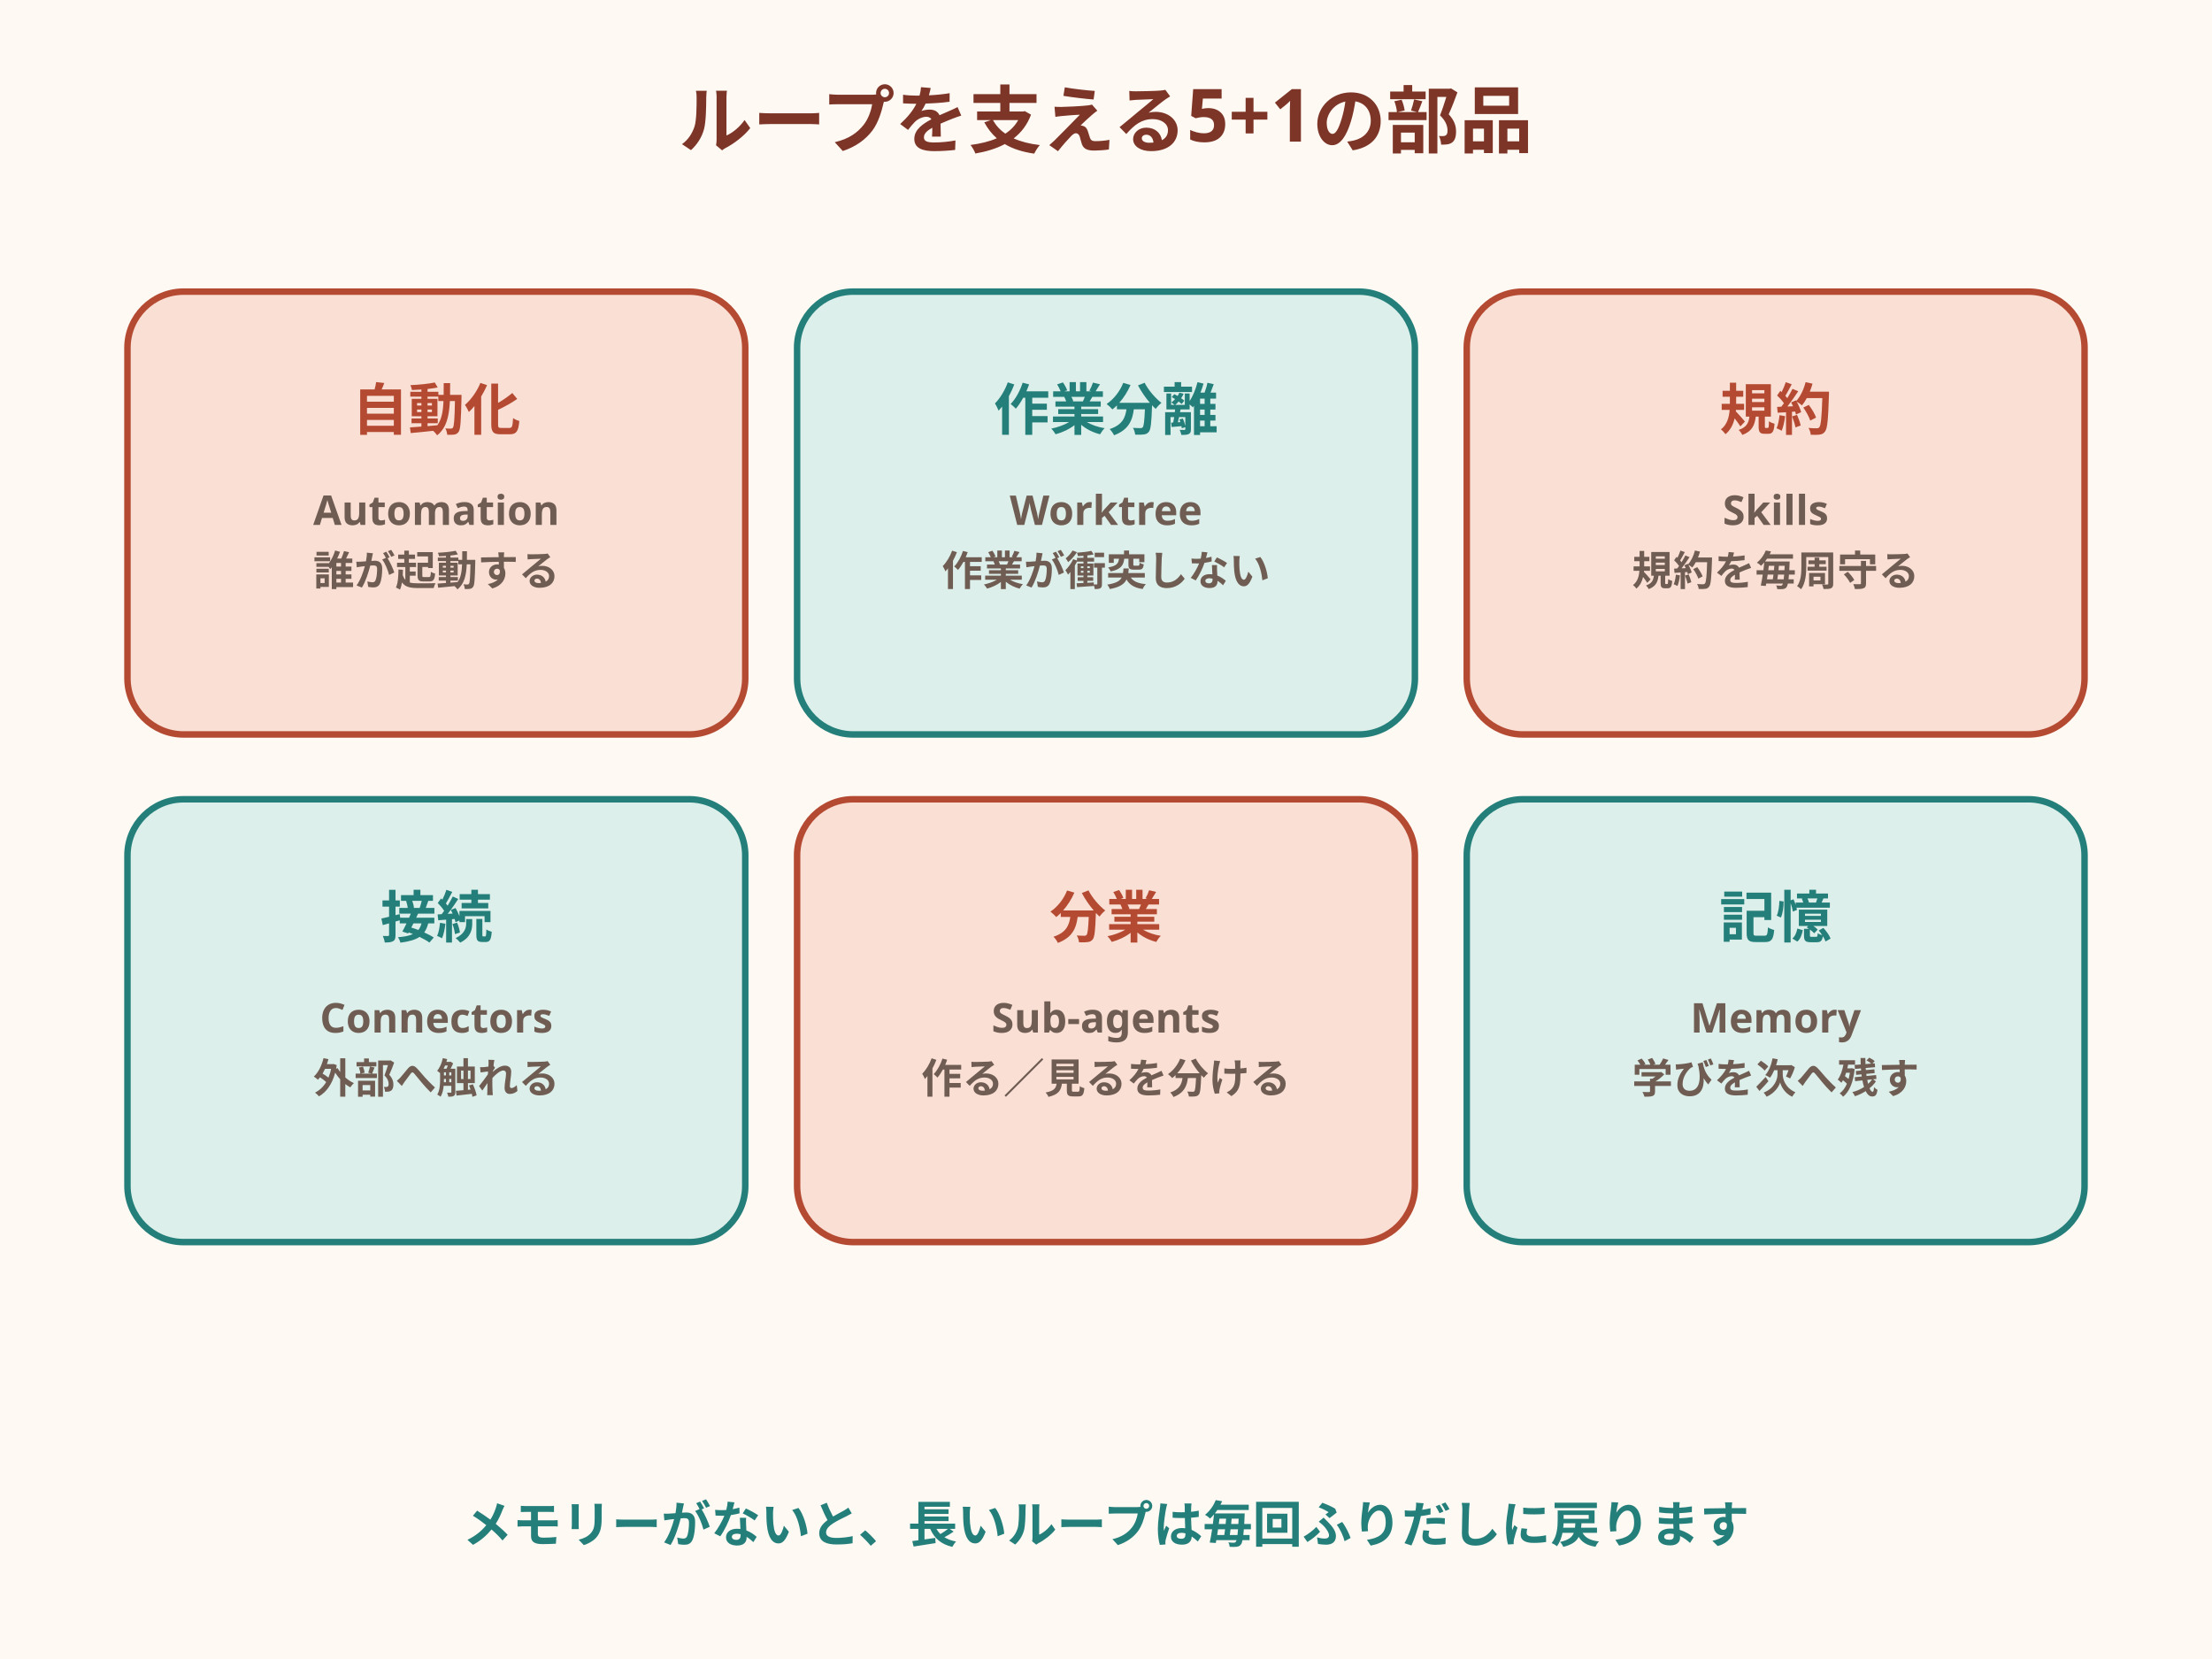
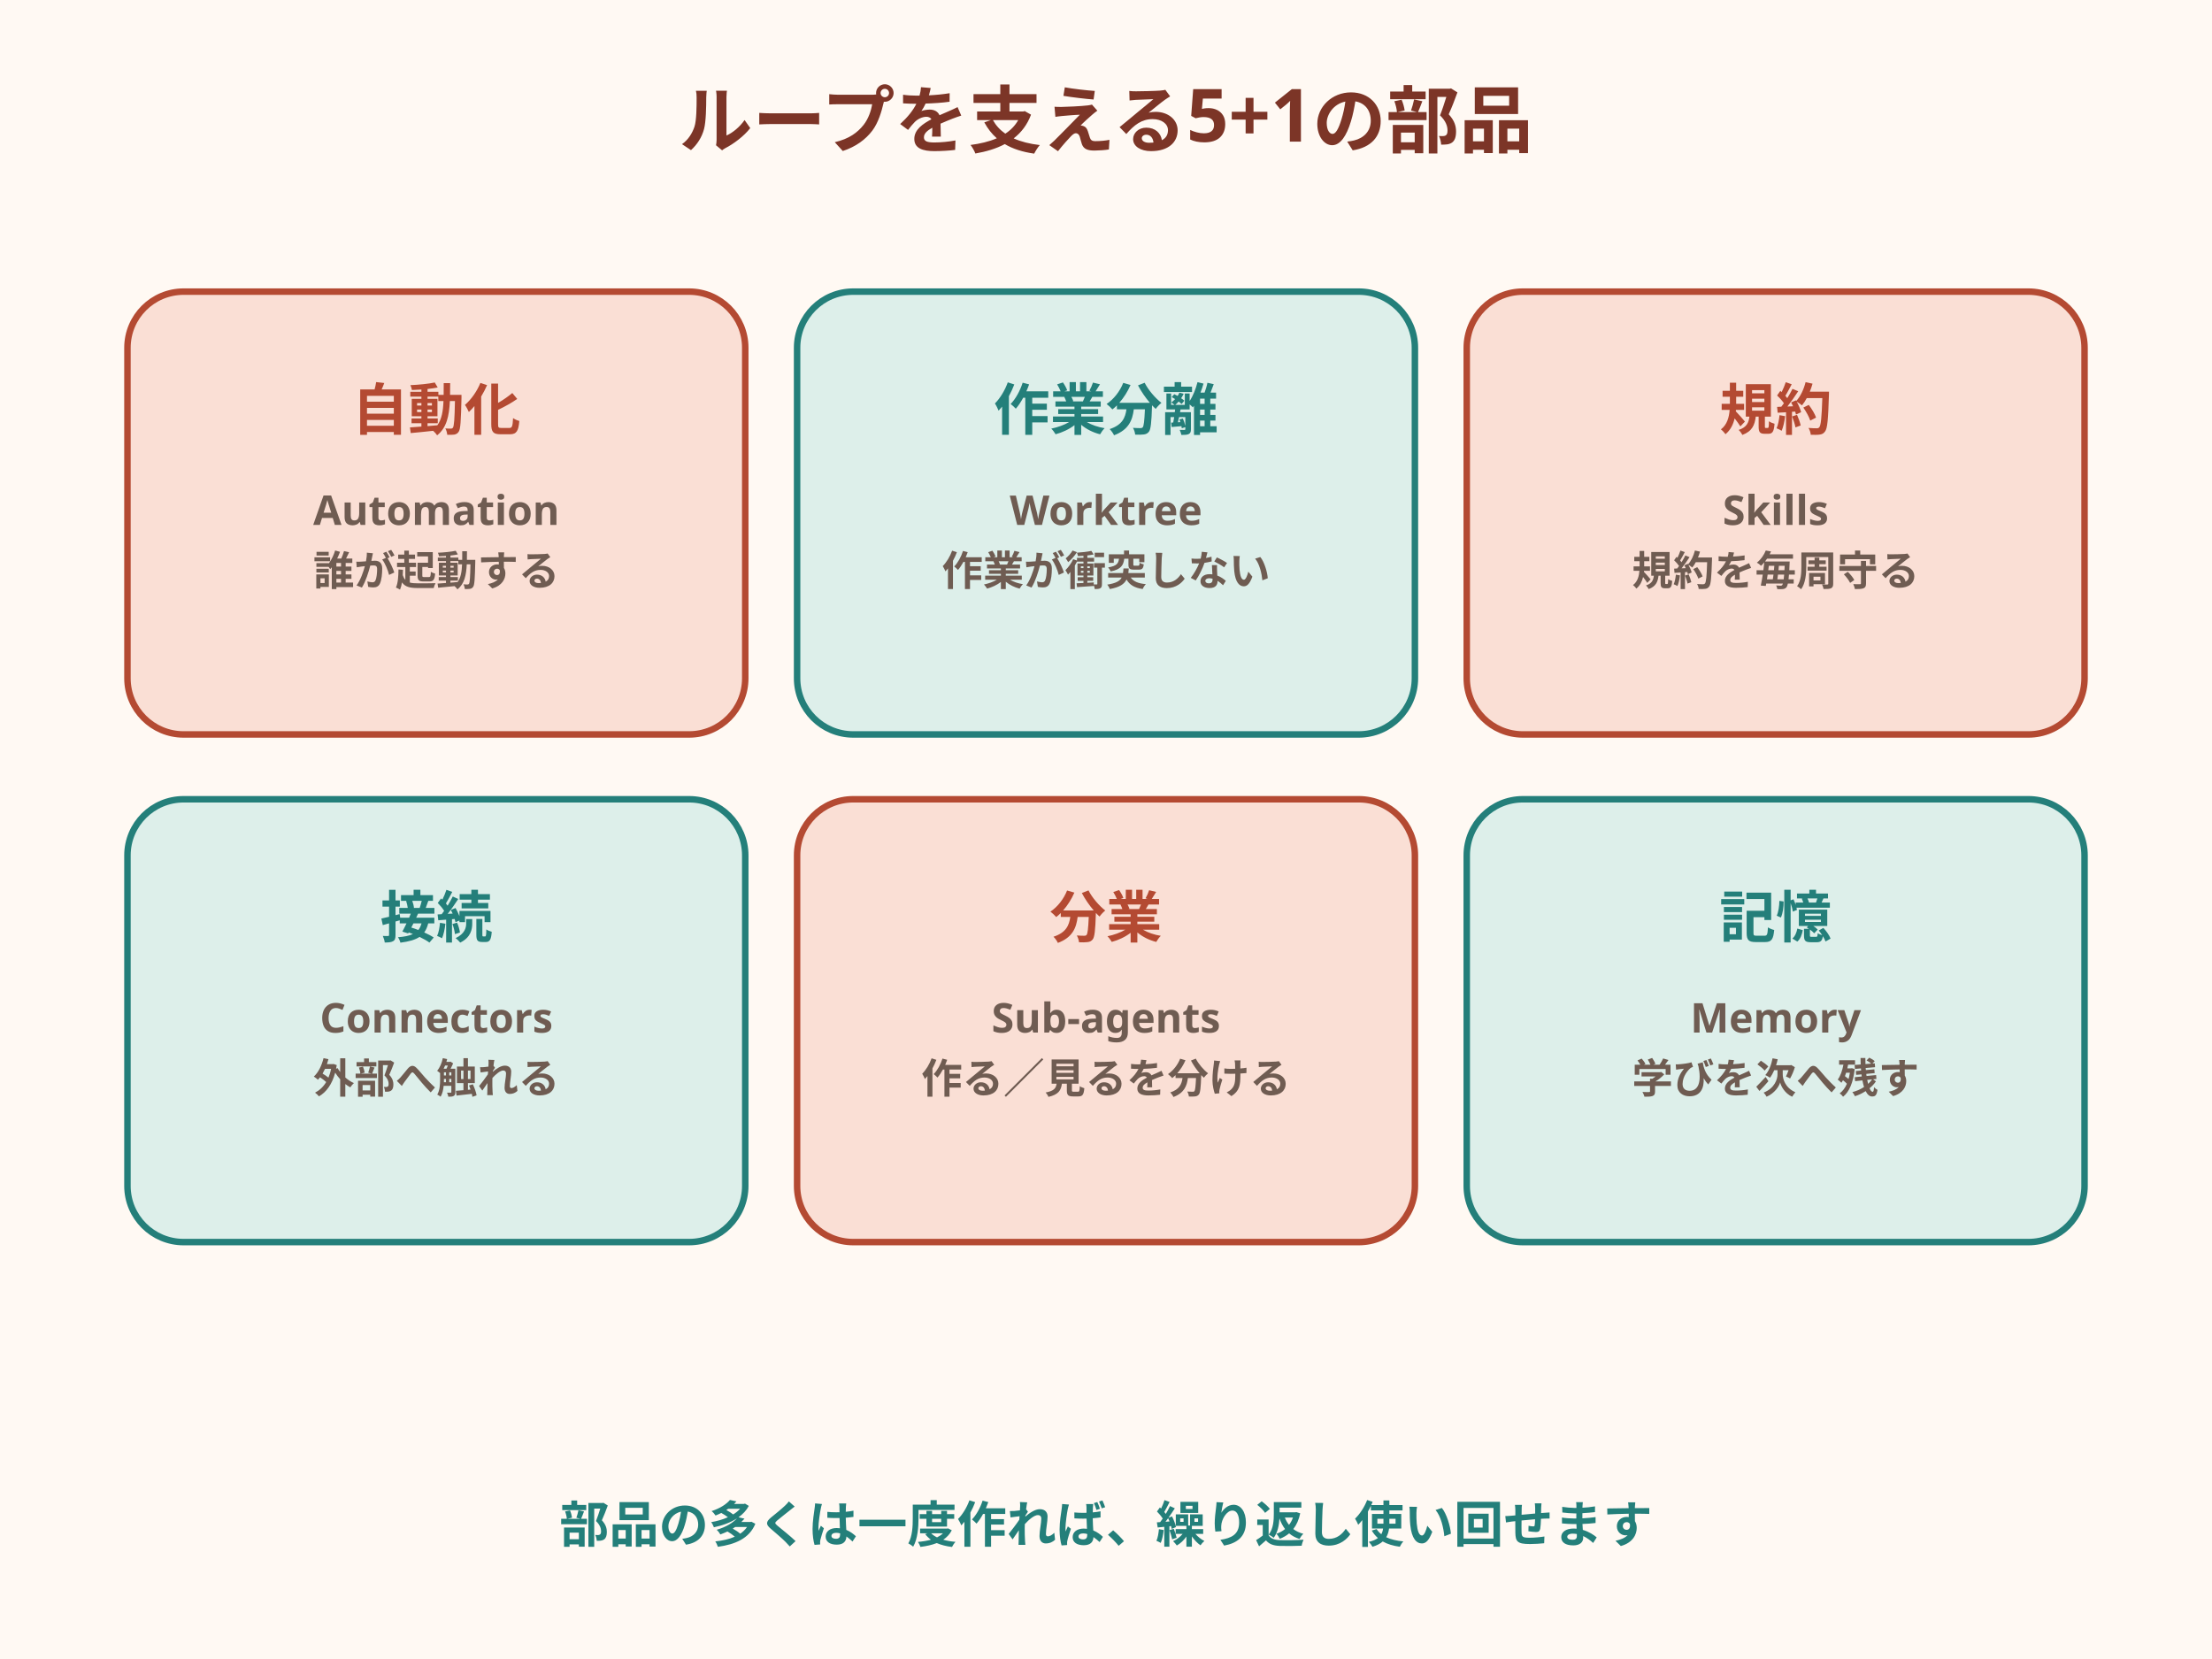
<svg xmlns="http://www.w3.org/2000/svg" width="1024" height="768" viewBox="0 0 1024 768">
  <defs>
    <marker id="arrow" viewBox="0 0 10 10" refX="9" refY="5" markerWidth="9" markerHeight="9" orient="auto-start-reverse">
      <path d="M 0 0 L 10 5 L 0 10 z" fill="context-stroke" />
    </marker>
  </defs>
  <rect width="1024" height="768" fill="#FFF9F3" />
  <text x="512" y="68" text-anchor="middle" font-family="Hiragino Sans, Yu Gothic, sans-serif" font-size="34" font-weight="800" fill="#7C3527">ループを支える5+1の部品</text>
  <rect x="59" y="135" width="286" height="205" rx="26" fill="#FADFD5" stroke="#B44A32" stroke-width="3" />
  <text x="202" y="199" text-anchor="middle" font-family="Hiragino Sans, Yu Gothic, sans-serif" font-size="26" font-weight="800" fill="#B44A32">自動化</text>
  <text x="202" y="243" text-anchor="middle" font-family="Hiragino Sans, Yu Gothic, sans-serif" font-size="19" font-weight="600" fill="#6F5C52">Automation</text>
  <text x="202" y="271" text-anchor="middle" font-family="Hiragino Sans, Yu Gothic, sans-serif" font-size="19" font-weight="600" fill="#6F5C52">誰が起動する</text>
  <rect x="369" y="135" width="286" height="205" rx="26" fill="#DDEFEA" stroke="#247F7A" stroke-width="3" />
  <text x="512" y="199" text-anchor="middle" font-family="Hiragino Sans, Yu Gothic, sans-serif" font-size="26" font-weight="800" fill="#247F7A">作業分離</text>
  <text x="512" y="243" text-anchor="middle" font-family="Hiragino Sans, Yu Gothic, sans-serif" font-size="19" font-weight="600" fill="#6F5C52">Worktree</text>
  <text x="512" y="271" text-anchor="middle" font-family="Hiragino Sans, Yu Gothic, sans-serif" font-size="19" font-weight="600" fill="#6F5C52">作業が衝突しない</text>
  <rect x="679" y="135" width="286" height="205" rx="26" fill="#FADFD5" stroke="#B44A32" stroke-width="3" />
  <text x="822" y="199" text-anchor="middle" font-family="Hiragino Sans, Yu Gothic, sans-serif" font-size="26" font-weight="800" fill="#B44A32">規約</text>
  <text x="822" y="243" text-anchor="middle" font-family="Hiragino Sans, Yu Gothic, sans-serif" font-size="19" font-weight="600" fill="#6F5C52">Skills</text>
  <text x="822" y="271" text-anchor="middle" font-family="Hiragino Sans, Yu Gothic, sans-serif" font-size="19" font-weight="600" fill="#6F5C52">規約を毎周守る</text>
  <rect x="59" y="370" width="286" height="205" rx="26" fill="#DDEFEA" stroke="#247F7A" stroke-width="3" />
  <text x="202" y="434" text-anchor="middle" font-family="Hiragino Sans, Yu Gothic, sans-serif" font-size="26" font-weight="800" fill="#247F7A">接続</text>
  <text x="202" y="478" text-anchor="middle" font-family="Hiragino Sans, Yu Gothic, sans-serif" font-size="19" font-weight="600" fill="#6F5C52">Connectors</text>
  <text x="202" y="506" text-anchor="middle" font-family="Hiragino Sans, Yu Gothic, sans-serif" font-size="19" font-weight="600" fill="#6F5C52">外部へ触れる</text>
  <rect x="369" y="370" width="286" height="205" rx="26" fill="#FADFD5" stroke="#B44A32" stroke-width="3" />
  <text x="512" y="434" text-anchor="middle" font-family="Hiragino Sans, Yu Gothic, sans-serif" font-size="26" font-weight="800" fill="#B44A32">分業</text>
  <text x="512" y="478" text-anchor="middle" font-family="Hiragino Sans, Yu Gothic, sans-serif" font-size="19" font-weight="600" fill="#6F5C52">Sub-agents</text>
  <text x="512" y="506" text-anchor="middle" font-family="Hiragino Sans, Yu Gothic, sans-serif" font-size="19" font-weight="600" fill="#6F5C52">作る／見るを分ける</text>
  <rect x="679" y="370" width="286" height="205" rx="26" fill="#DDEFEA" stroke="#247F7A" stroke-width="3" />
  <text x="822" y="434" text-anchor="middle" font-family="Hiragino Sans, Yu Gothic, sans-serif" font-size="26" font-weight="800" fill="#247F7A">記憶</text>
  <text x="822" y="478" text-anchor="middle" font-family="Hiragino Sans, Yu Gothic, sans-serif" font-size="19" font-weight="600" fill="#6F5C52">Memory</text>
  <text x="822" y="506" text-anchor="middle" font-family="Hiragino Sans, Yu Gothic, sans-serif" font-size="19" font-weight="600" fill="#6F5C52">学びを次へ残す</text>
-   <text x="512" y="714" text-anchor="middle" font-family="Hiragino Sans, Yu Gothic, sans-serif" font-size="23" font-weight="800" fill="#247F7A">メモリーがないと、長いループは毎回ふりだしに戻ります</text>
+   <text x="512" y="714" text-anchor="middle" font-family="Hiragino Sans, Yu Gothic, sans-serif" font-size="23" font-weight="800" fill="#247F7A">部品の多くは一度作れば、繰り返し使い回せます</text>
</svg>
